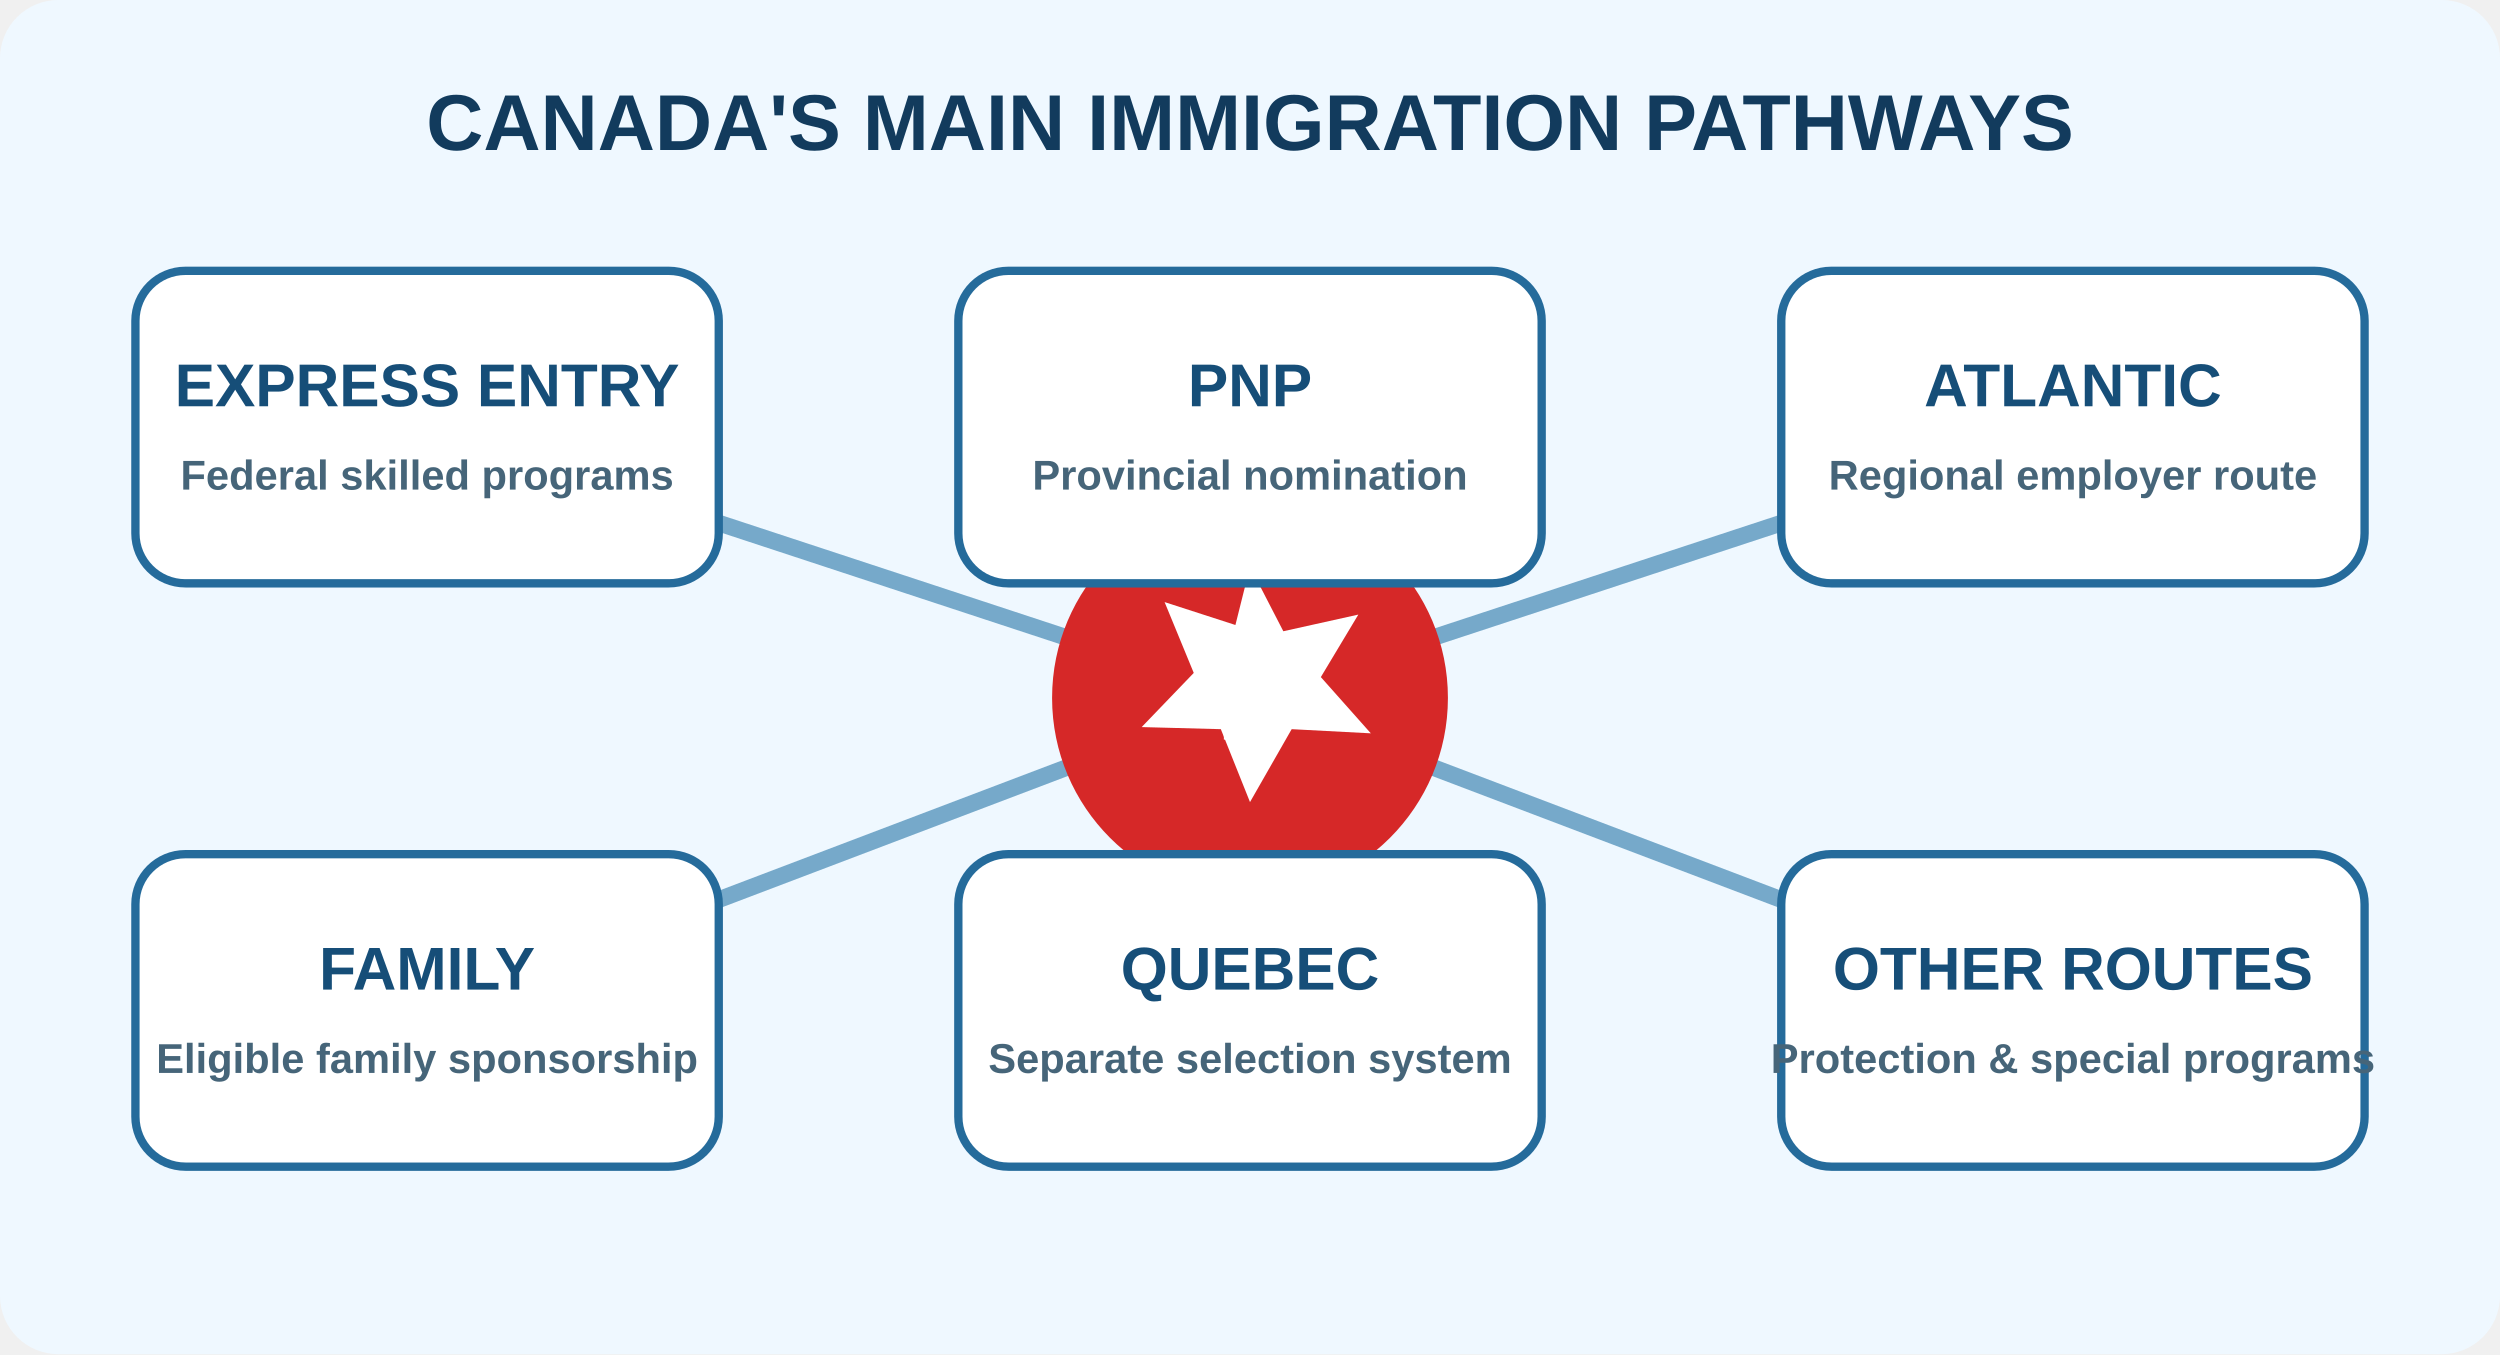
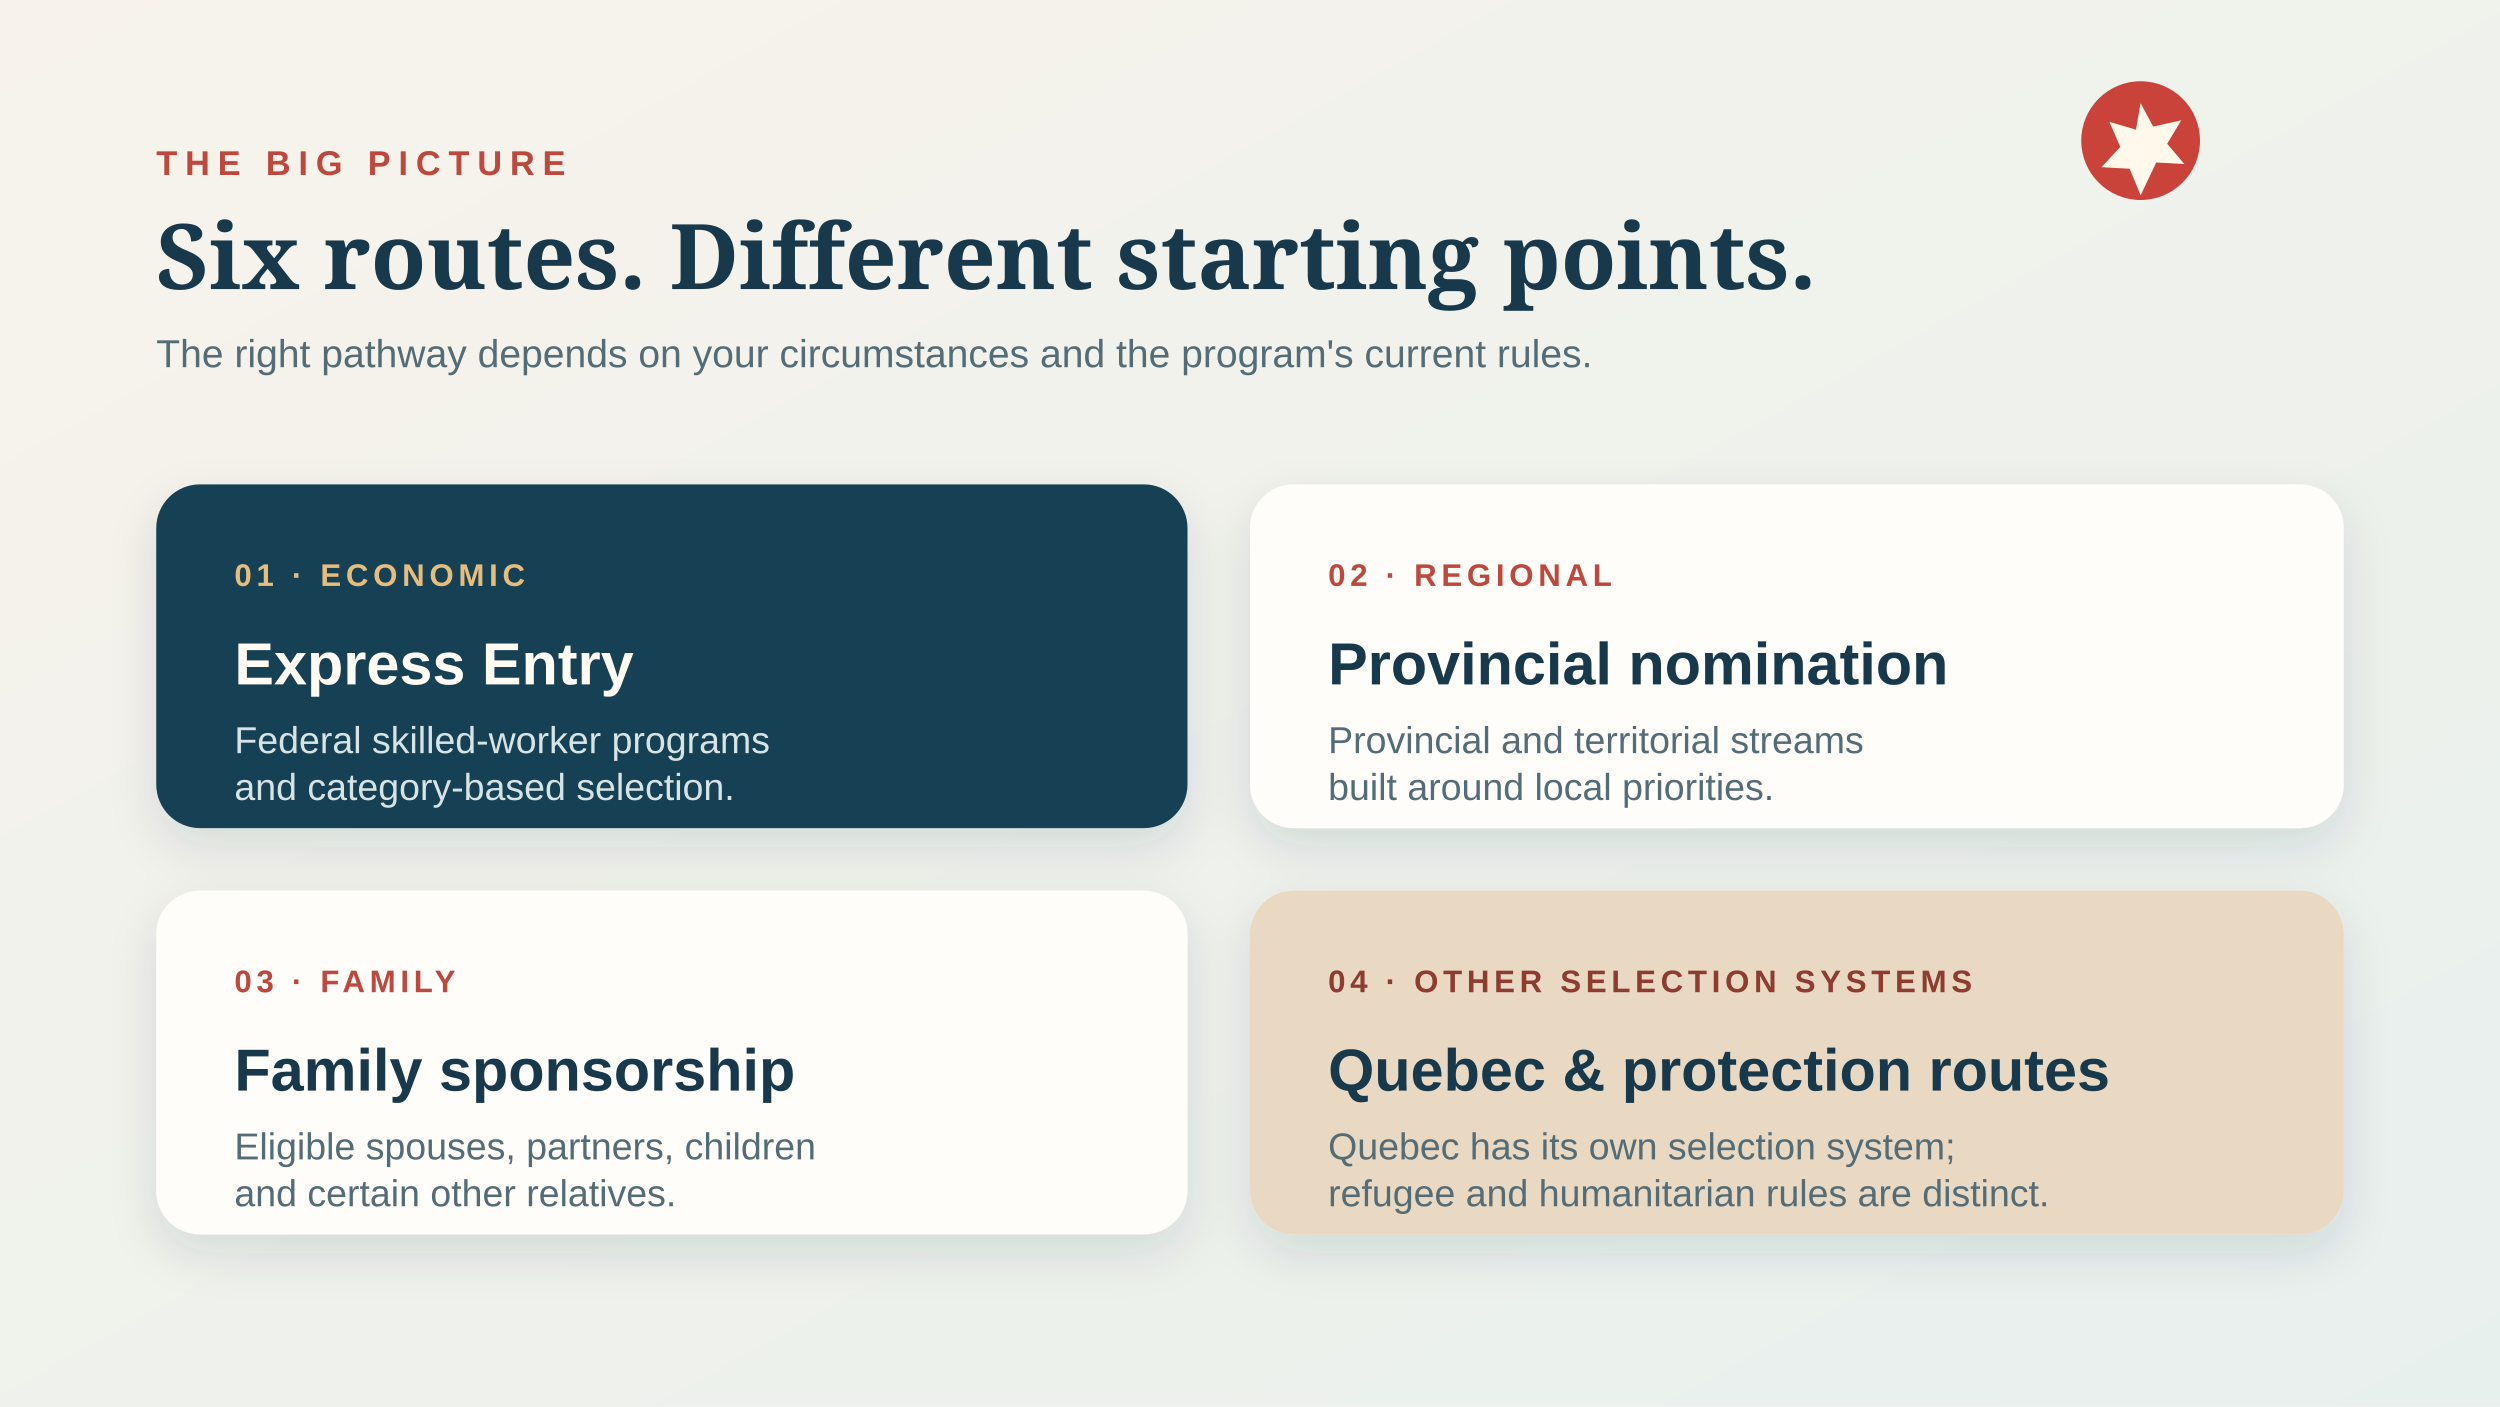
- <svg xmlns="http://www.w3.org/2000/svg" viewBox="0 0 1200 650" role="img" aria-labelledby="t d">
-   <rect width="1200" height="650" rx="28" fill="#eff8ff" />
-   <text x="600" y="72" text-anchor="middle" font-family="Arial" font-size="38" font-weight="700" fill="#123b5d">CANADA'S MAIN IMMIGRATION PATHWAYS</text>
-   <path d="M600 335L205 205M600 335L600 205M600 335L995 205M600 335L205 485M600 335L600 485M600 335L995 485" stroke="#76a9ca" stroke-width="8" fill="none" />
-   <circle cx="600" cy="335" r="95" fill="#d62828" />
-   <path d="M600 272l16 31 36-8-18 30 24 27-38-2-20 35-14-35-38-1 25-26-14-34 34 11z" fill="#fff" />
-   <g font-family="Arial" font-weight="700" text-anchor="middle">
-     <g>
-       <rect x="65" y="130" width="280" height="150" rx="24" fill="#fff" stroke="#256b9b" stroke-width="4" />
-       <text x="205" y="195" font-size="29" fill="#164e78">EXPRESS ENTRY</text>
-       <text x="205" y="235" font-size="20" fill="#466579">Federal skilled programs</text>
-     </g>
-     <g>
-       <rect x="460" y="130" width="280" height="150" rx="24" fill="#fff" stroke="#256b9b" stroke-width="4" />
-       <text x="600" y="195" font-size="29" fill="#164e78">PNP</text>
-       <text x="600" y="235" font-size="20" fill="#466579">Provincial nomination</text>
-     </g>
-     <g>
-       <rect x="855" y="130" width="280" height="150" rx="24" fill="#fff" stroke="#256b9b" stroke-width="4" />
-       <text x="995" y="195" font-size="29" fill="#164e78">ATLANTIC</text>
-       <text x="995" y="235" font-size="20" fill="#466579">Regional employer route</text>
-     </g>
-     <g>
-       <rect x="65" y="410" width="280" height="150" rx="24" fill="#fff" stroke="#256b9b" stroke-width="4" />
-       <text x="205" y="475" font-size="29" fill="#164e78">FAMILY</text>
-       <text x="205" y="515" font-size="20" fill="#466579">Eligible family sponsorship</text>
-     </g>
-     <g>
-       <rect x="460" y="410" width="280" height="150" rx="24" fill="#fff" stroke="#256b9b" stroke-width="4" />
-       <text x="600" y="475" font-size="29" fill="#164e78">QUEBEC</text>
-       <text x="600" y="515" font-size="20" fill="#466579">Separate selection system</text>
-     </g>
-     <g>
-       <rect x="855" y="410" width="280" height="150" rx="24" fill="#fff" stroke="#256b9b" stroke-width="4" />
-       <text x="995" y="475" font-size="29" fill="#164e78">OTHER ROUTES</text>
-       <text x="995" y="515" font-size="20" fill="#466579">Protection &amp; special programs</text>
-     </g>
+ <svg xmlns="http://www.w3.org/2000/svg" viewBox="0 0 1600 900" role="img" aria-labelledby="title desc">
+   <defs>
+     <linearGradient id="bg" x2="1" y2="1">
+       <stop stop-color="#f7f3eb" />
+       <stop offset="1" stop-color="#e8f0ed" />
+     </linearGradient>
+     <filter id="s">
+       <feDropShadow dx="0" dy="12" stdDeviation="15" flood-color="#173b4c" flood-opacity=".12" />
+     </filter>
+   </defs>
+   <rect width="1600" height="900" fill="url(#bg)" />
+   <text x="100" y="112" fill="#bd493e" font-family="Arial,sans-serif" font-size="22" font-weight="700" letter-spacing="5">THE BIG PICTURE</text>
+   <text x="100" y="185" fill="#17394b" font-family="Georgia,serif" font-size="58" font-weight="700">Six routes. Different starting points.</text>
+   <text x="100" y="235" fill="#536c76" font-family="Arial,sans-serif" font-size="25">The right pathway depends on your circumstances and the program's current rules.</text>
+   <g filter="url(#s)">
+     <rect x="100" y="310" width="660" height="220" rx="28" fill="#173f53" />
+     <rect x="800" y="310" width="700" height="220" rx="28" fill="#fffdfa" />
+     <rect x="100" y="570" width="660" height="220" rx="28" fill="#fffdfa" />
+     <rect x="800" y="570" width="700" height="220" rx="28" fill="#e9d8c2" />
  </g>
-   <text x="600" y="355" text-anchor="middle" font-family="Arial" font-size="20" font-weight="700" fill="#fff">PR</text>
+   <g font-family="Arial,sans-serif">
+     <text x="150" y="375" fill="#e6bd7d" font-size="20" font-weight="700" letter-spacing="3">01 · ECONOMIC</text>
+     <text x="150" y="438" fill="#fffaf2" font-size="38" font-weight="700">Express Entry</text>
+     <text x="150" y="482" fill="#d7e4e5" font-size="24">Federal skilled-worker programs</text>
+     <text x="150" y="512" fill="#d7e4e5" font-size="24">and category-based selection.</text>
+     <text x="850" y="375" fill="#bd493e" font-size="20" font-weight="700" letter-spacing="3">02 · REGIONAL</text>
+     <text x="850" y="438" fill="#17394b" font-size="38" font-weight="700">Provincial nomination</text>
+     <text x="850" y="482" fill="#536c76" font-size="24">Provincial and territorial streams</text>
+     <text x="850" y="512" fill="#536c76" font-size="24">built around local priorities.</text>
+     <text x="150" y="635" fill="#bd493e" font-size="20" font-weight="700" letter-spacing="3">03 · FAMILY</text>
+     <text x="150" y="698" fill="#17394b" font-size="38" font-weight="700">Family sponsorship</text>
+     <text x="150" y="742" fill="#536c76" font-size="24">Eligible spouses, partners, children</text>
+     <text x="150" y="772" fill="#536c76" font-size="24">and certain other relatives.</text>
+     <text x="850" y="635" fill="#8e3b32" font-size="20" font-weight="700" letter-spacing="3">04 · OTHER SELECTION SYSTEMS</text>
+     <text x="850" y="698" fill="#17394b" font-size="38" font-weight="700">Quebec &amp; protection routes</text>
+     <text x="850" y="742" fill="#536c76" font-size="24">Quebec has its own selection system;</text>
+     <text x="850" y="772" fill="#536c76" font-size="24">refugee and humanitarian rules are distinct.</text>
+   </g>
+   <g transform="translate(1370 90)">
+     <circle r="38" fill="#c9433b" />
+     <path d="M0-24l8 15 18-4-9 15 11 13-18-1L0 35-7 18l-18-1 12-13-7-16 17 5z" fill="#fff8eb" />
+   </g>
</svg>
